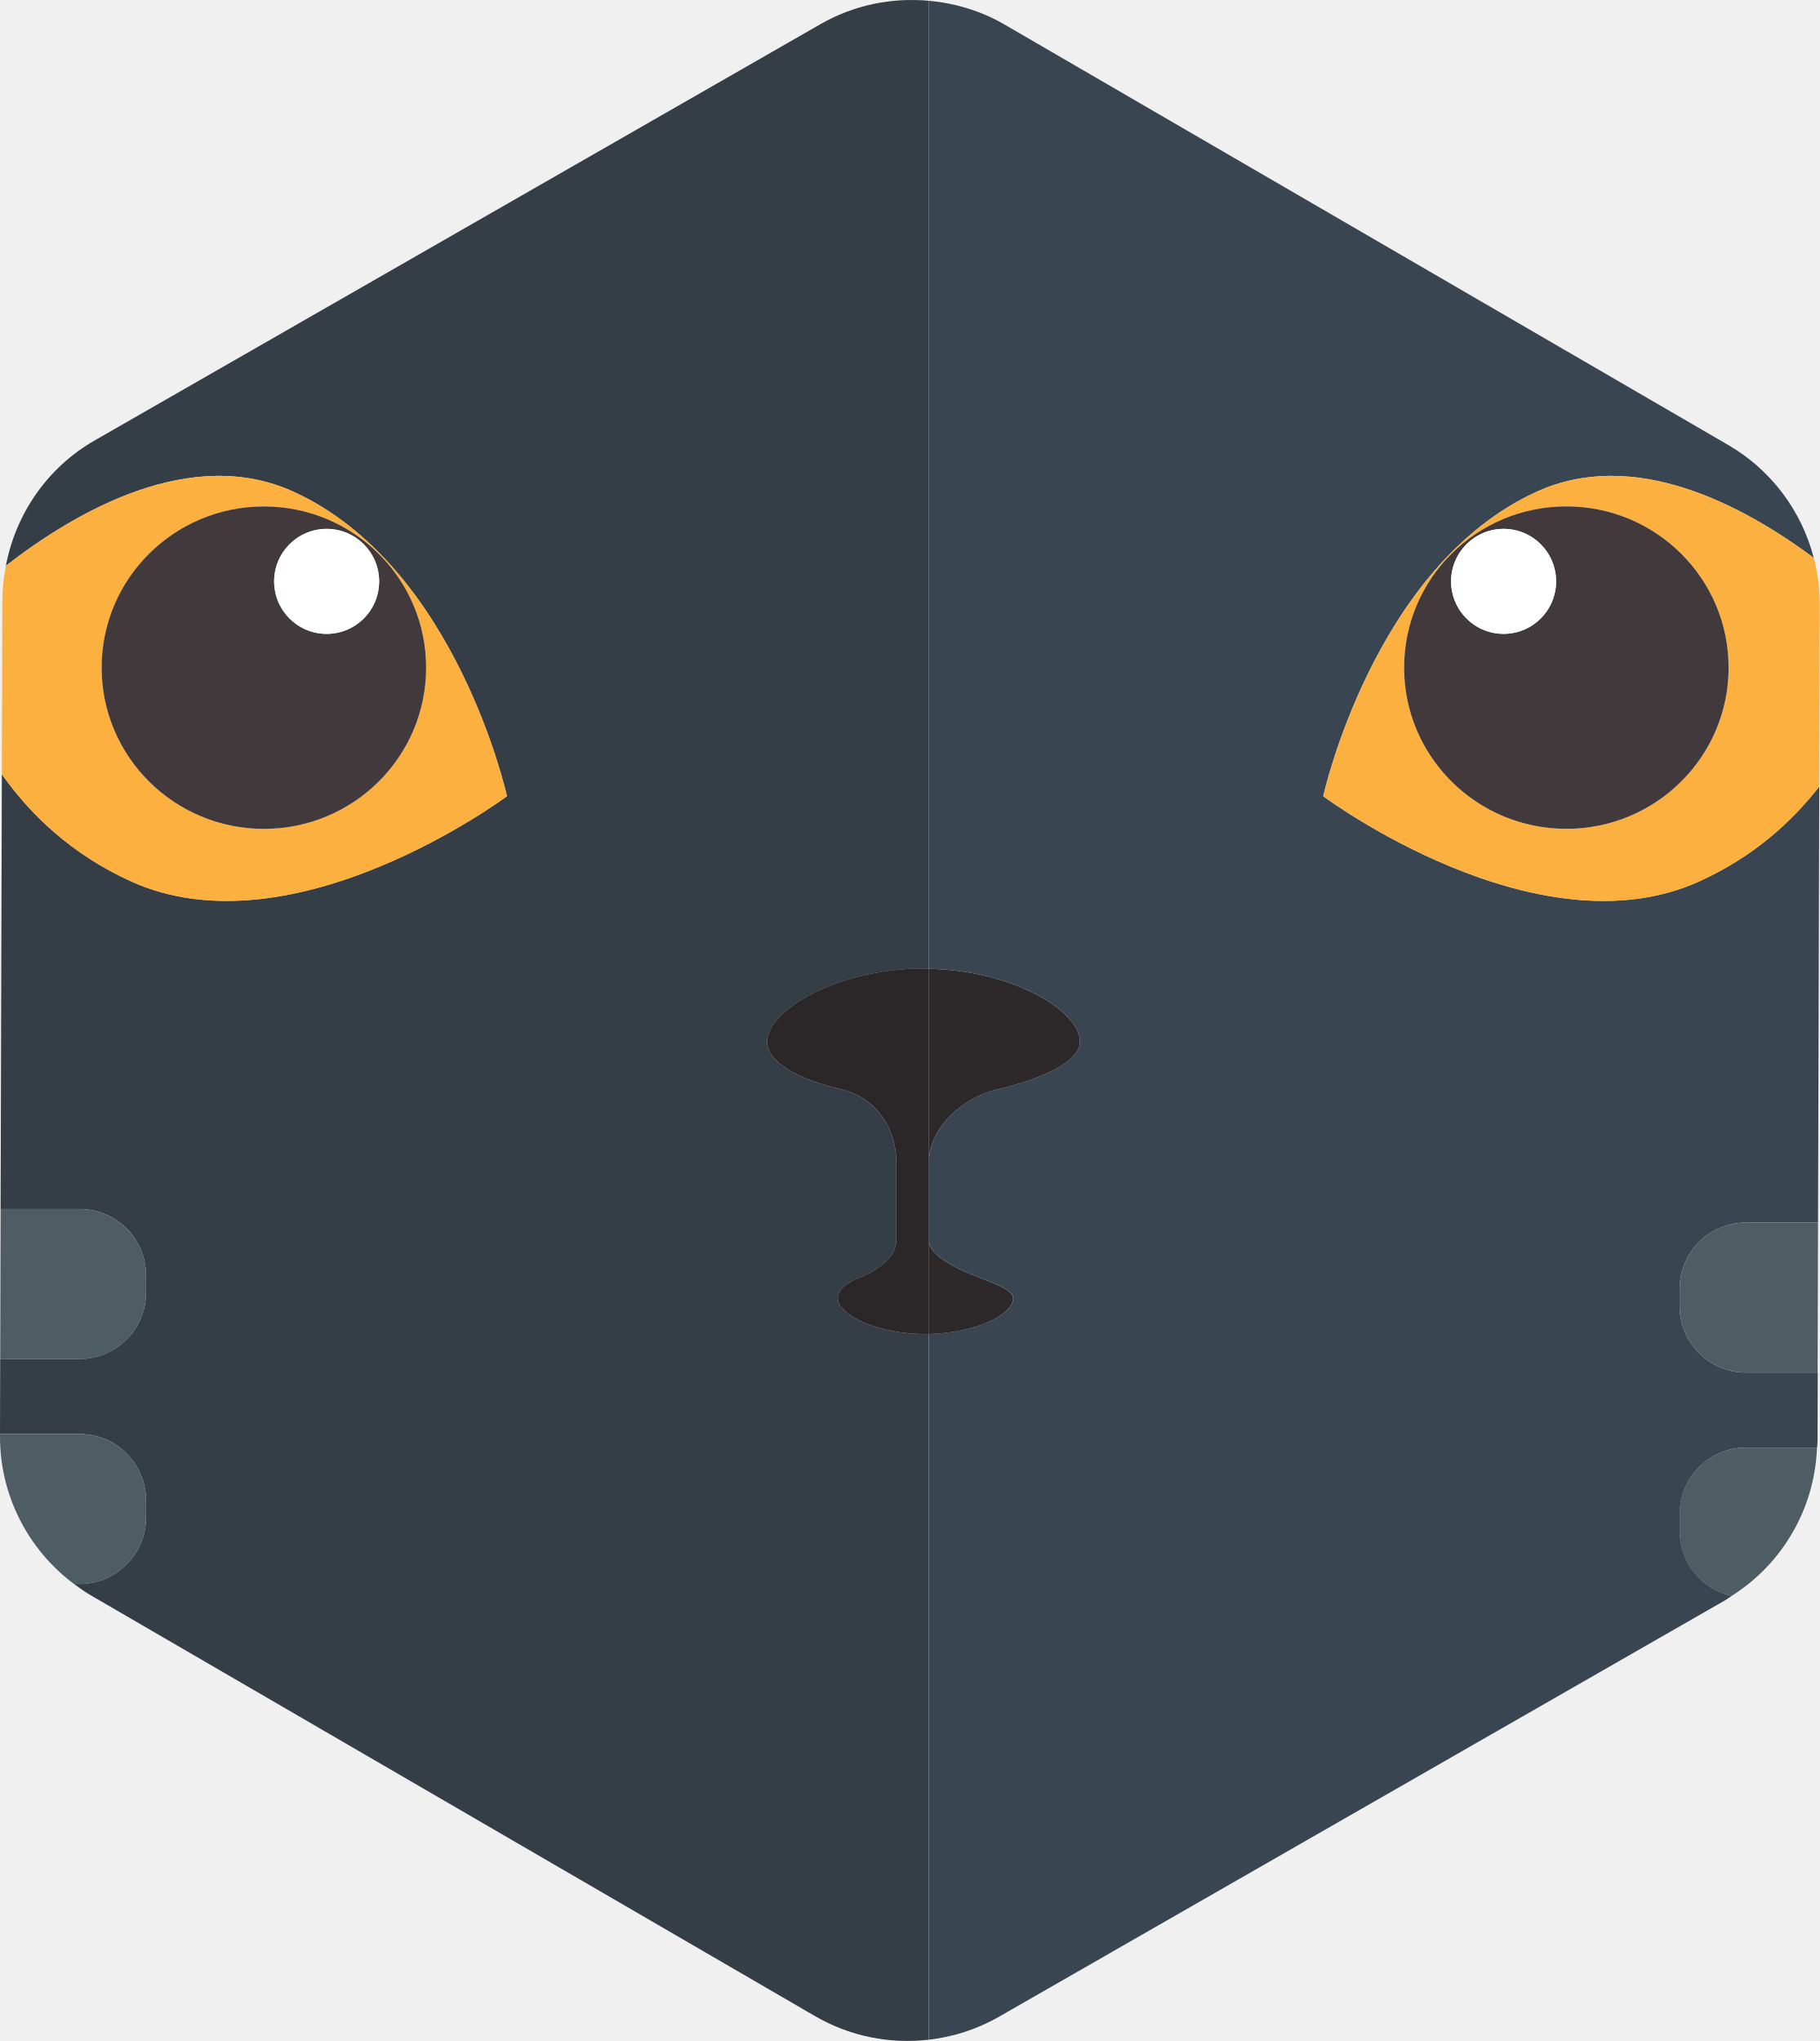
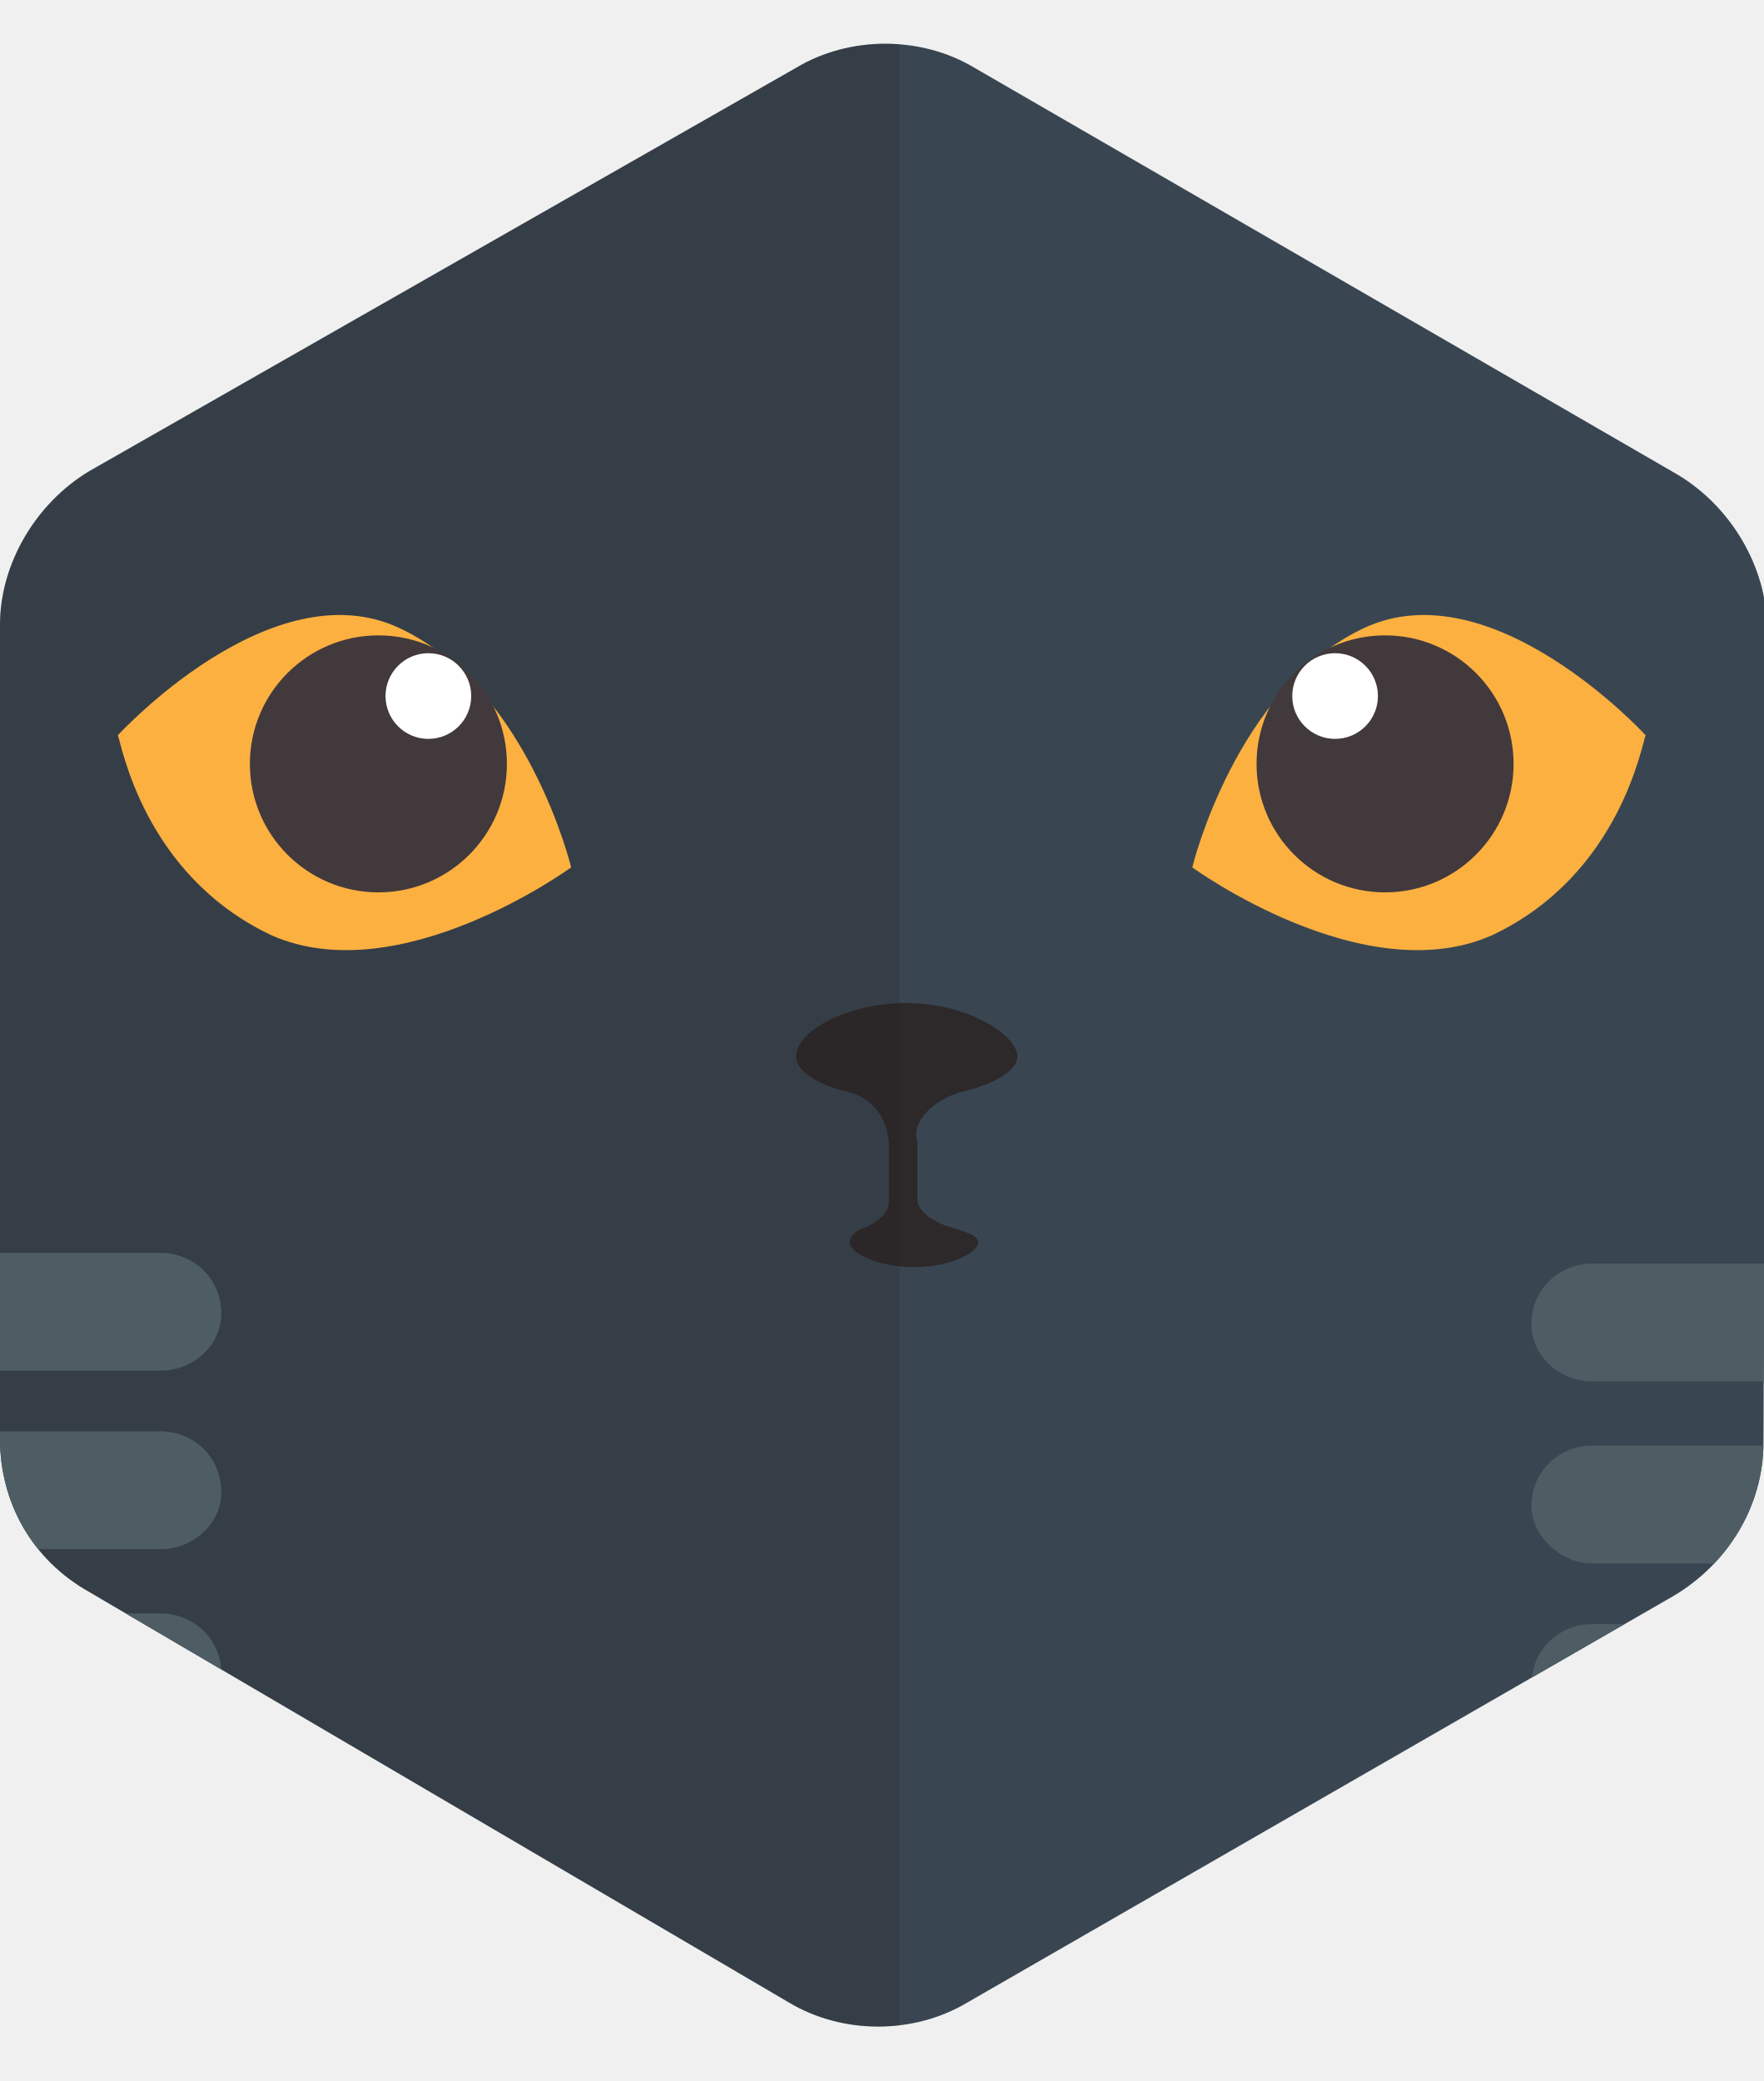
- <svg xmlns="http://www.w3.org/2000/svg" version="1.1" id="Layer_1" x="0px" y="0px" viewBox="0 0 43.667 48.982" style="enable-background:new 0 0 43.667 48.982;" xml:space="preserve">
+ <svg xmlns="http://www.w3.org/2000/svg" xmlns:xlink="http://www.w3.org/1999/xlink" version="1.1" id="Layer_1" x="0px" y="0px" viewBox="0 0 49.4 58.3" style="enable-background:new 0 0 49.4 58.3;" xml:space="preserve">
  <style type="text/css">
- 	.st0{fill:#394651;}
- 	.st1{fill:#2D2829;}
- 	.st2{opacity:0.2;fill:#231F20;}
- 	.st3{fill:#4D5D63;}
- 	.st4{fill:#FBB040;}
- 	.st5{fill:#42393C;}
- 	.st6{fill:#FFFFFF;}
+ 	.st0{clip-path:url(#SVGID_2_);}
+ 	.st1{fill:#394651;}
+ 	.st2{fill:#FCFCFC;}
+ 	.st3{clip-path:url(#SVGID_2_);fill:#2D2829;}
+ 	.st4{opacity:0.2;clip-path:url(#SVGID_2_);fill:#231F20;}
+ 	.st5{fill:#4D5D63;}
+ 	.st6{fill:#FBB040;}
+ 	.st7{fill:#42393C;}
+ 	.st8{fill:#FFFFFF;}
</style>
  <g>
-     <path class="st0" d="M25.915,24.998c0,0.481-0.93,0.903-1.972,1.141c-0.823,0.188-1.653,0.915-1.653,1.759v1.864   c0,0.403,0.785,0.732,1.224,0.902c0.337,0.131,0.799,0.302,0.799,0.49c0,0.4-0.911,0.839-2.022,0.859v16.938   c0.584-0.068,1.157-0.251,1.684-0.553l17.421-9.993c0.056-0.032,0.105-0.072,0.16-0.106   c-0.714-0.157-1.249-0.792-1.249-1.553v-0.415c0-0.879,0.713-1.592,1.592-1.592h1.704   c0.002-0.05,0.01-0.099,0.01-0.149l0.005-1.651H41.896c-0.879,0-1.592-0.713-1.592-1.592v-0.415   c0-0.879,0.713-1.592,1.592-1.592h1.729l0.029-10.464c-0.668,0.858-1.586,1.688-2.871,2.273   c-3.908,1.782-9.031-2.041-9.031-2.041s1.212-5.525,5.12-7.307c2.335-1.065,4.933,0.309,6.651,1.588   c-0.292-1.127-1.02-2.11-2.053-2.71L24.107,0.59c-0.566-0.329-1.187-0.514-1.817-0.571v23.232   C24.32,23.288,25.915,24.267,25.915,24.998z" />
-     <path class="st1" d="M24.311,31.155c0-0.188-0.462-0.36-0.799-0.49c-0.438-0.17-1.224-0.499-1.224-0.902v2.252   C23.401,31.994,24.311,31.555,24.311,31.155z" />
-     <path class="st1" d="M23.943,26.14c1.042-0.239,1.972-0.66,1.972-1.141c0-0.731-1.595-1.711-3.626-1.748v4.648   C22.289,27.054,23.12,26.328,23.943,26.14z" />
-     <path class="st0" d="M22.289,32.014c-0.026,0-0.05,0.004-0.076,0.004c-1.146,0-2.11-0.453-2.11-0.862   c0-0.188,0.179-0.36,0.514-0.49c0.436-0.169,0.891-0.497,0.891-0.897v-1.87c0-0.844-0.511-1.57-1.333-1.759   c-1.04-0.239-1.769-0.66-1.769-1.141c0-0.746,1.679-1.755,3.766-1.755c0.04,0,0.076,0.006,0.116,0.007V0.019   c-0.888-0.081-1.796,0.1-2.596,0.559L2.273,10.57c-1.129,0.647-1.893,1.754-2.131,3.006   c1.709-1.325,4.454-2.892,6.903-1.775c3.907,1.782,5.12,7.307,5.12,7.307s-5.123,3.823-9.03,2.041   c-1.43-0.652-2.41-1.606-3.09-2.566L0.015,29.015h1.897c0.879,0,1.592,0.713,1.592,1.592v0.415   c0,0.879-0.713,1.592-1.592,1.592H0.005l-0.005,1.8h1.912c0.879,0,1.592,0.713,1.592,1.592v0.415   c0,0.879-0.713,1.592-1.592,1.592H1.776c0.135,0.1,0.272,0.197,0.419,0.282l17.364,10.09   c0.838,0.487,1.797,0.674,2.729,0.565V32.014z" />
-     <path class="st2" d="M22.289,32.014c-0.026,0-0.05,0.004-0.076,0.004c-1.146,0-2.11-0.453-2.11-0.862   c0-0.188,0.179-0.36,0.514-0.49c0.436-0.169,0.891-0.497,0.891-0.897v-1.87c0-0.844-0.511-1.57-1.333-1.759   c-1.04-0.239-1.769-0.66-1.769-1.141c0-0.746,1.679-1.755,3.766-1.755c0.04,0,0.076,0.006,0.116,0.007V0.019   c-0.888-0.081-1.796,0.1-2.596,0.559L2.273,10.57c-1.129,0.647-1.893,1.754-2.131,3.006   c1.709-1.325,4.454-2.892,6.903-1.775c3.907,1.782,5.12,7.307,5.12,7.307s-5.123,3.823-9.03,2.041   c-1.43-0.652-2.41-1.606-3.09-2.566L0.015,29.015h1.897c0.879,0,1.592,0.713,1.592,1.592v0.415   c0,0.879-0.713,1.592-1.592,1.592H0.005l-0.005,1.8h1.912c0.879,0,1.592,0.713,1.592,1.592v0.415   c0,0.879-0.713,1.592-1.592,1.592H1.776c0.135,0.1,0.272,0.197,0.419,0.282l17.364,10.09   c0.838,0.487,1.797,0.674,2.729,0.565V32.014z" />
-     <path class="st1" d="M22.289,27.898v-4.648c-0.04-0.001-0.076-0.007-0.116-0.007c-2.087,0-3.766,1.009-3.766,1.755   c0,0.481,0.729,0.902,1.769,1.141c0.823,0.189,1.333,0.915,1.333,1.759v1.87c0,0.4-0.455,0.728-0.891,0.897   c-0.336,0.131-0.514,0.302-0.514,0.49c0,0.409,0.963,0.862,2.11,0.862c0.026,0,0.05-0.003,0.076-0.004v-2.252   V27.898z" />
-     <path class="st2" d="M22.289,27.898v-4.648c-0.04-0.001-0.076-0.007-0.116-0.007c-2.087,0-3.766,1.009-3.766,1.755   c0,0.481,0.729,0.902,1.769,1.141c0.823,0.189,1.333,0.915,1.333,1.759v1.87c0,0.4-0.455,0.728-0.891,0.897   c-0.336,0.131-0.514,0.302-0.514,0.49c0,0.409,0.963,0.862,2.11,0.862c0.026,0,0.05-0.003,0.076-0.004v-2.252   V27.898z" />
-     <path class="st3" d="M3.504,31.023v-0.415c0-0.879-0.713-1.592-1.592-1.592H0.015l-0.01,3.6h1.907   C2.791,32.615,3.504,31.902,3.504,31.023z" />
-     <path class="st3" d="M3.504,36.422v-0.415c0-0.879-0.713-1.592-1.592-1.592H0L0,34.469   c-0.004,1.406,0.665,2.716,1.776,3.545h0.136C2.791,38.014,3.504,37.301,3.504,36.422z" />
-     <path class="st3" d="M40.304,30.932v0.415c0,0.879,0.713,1.592,1.592,1.592h1.719l0.01-3.6H41.896   C41.017,29.34,40.304,30.053,40.304,30.932z" />
-     <path class="st3" d="M40.304,36.332v0.415c0,0.761,0.535,1.396,1.249,1.553c1.228-0.777,1.994-2.106,2.047-3.56   H41.896C41.017,34.739,40.304,35.452,40.304,36.332z" />
-     <path class="st4" d="M36.873,11.801c-3.907,1.782-5.12,7.307-5.12,7.307s5.123,3.823,9.031,2.041   c1.284-0.586,2.203-1.415,2.871-2.273l0.012-4.368c0.001-0.382-0.049-0.757-0.143-1.118   C41.805,12.111,39.207,10.736,36.873,11.801z M41.479,16.022c0,2.137-1.743,3.869-3.893,3.869   c-2.15,0-3.893-1.732-3.893-3.869s1.743-3.869,3.893-3.869C39.736,12.153,41.479,13.885,41.479,16.022z" />
-     <path class="st5" d="M33.693,16.022c0,2.137,1.743,3.869,3.893,3.869c2.15,0,3.893-1.732,3.893-3.869   s-1.743-3.869-3.893-3.869C35.436,12.153,33.693,13.885,33.693,16.022z M36.08,15.212   c-0.696,0-1.26-0.564-1.26-1.26c0-0.696,0.564-1.26,1.26-1.26c0.696,0,1.26,0.564,1.26,1.26   C37.34,14.648,36.776,15.212,36.08,15.212z" />
-     <circle class="st6" cx="36.08" cy="13.952" r="1.26" />
-     <path class="st4" d="M3.135,21.149c3.907,1.782,9.03-2.041,9.03-2.041s-1.212-5.525-5.12-7.307   c-2.449-1.117-5.194,0.45-6.903,1.775c-0.05,0.265-0.086,0.534-0.086,0.809l-0.012,4.198   C0.725,19.544,1.704,20.497,3.135,21.149z M6.332,12.153c2.15,0,3.893,1.732,3.893,3.869   s-1.743,3.869-3.893,3.869S2.439,18.159,2.439,16.022S4.182,12.153,6.332,12.153z" />
-     <path class="st5" d="M6.332,19.892c2.15,0,3.893-1.732,3.893-3.869s-1.743-3.869-3.893-3.869   S2.439,13.885,2.439,16.022S4.182,19.892,6.332,19.892z M7.838,12.693c0.696,0,1.26,0.564,1.26,1.26   c0,0.696-0.564,1.26-1.26,1.26c-0.696,0-1.26-0.564-1.26-1.26C6.579,13.257,7.143,12.693,7.838,12.693z" />
-     <circle class="st6" cx="7.838" cy="13.952" r="1.26" />
+     <defs>
+       <path id="SVGID_1_" d="M2.5,13.2L22.3,1.9c1.5-0.9,3.5-0.9,5,0L47,13.3c1.5,0.9,2.5,2.6,2.5,4.3l-0.1,22.8c0,1.8-1,3.4-2.5,4.3    L27.1,56.1c-1.5,0.9-3.5,0.9-5,0L2.5,44.6C0.9,43.7,0,42.1,0,40.3L0,17.5C0,15.8,1,14.1,2.5,13.2z" />
+     </defs>
+     <clipPath id="SVGID_2_">
+       <use xlink:href="#SVGID_1_" style="overflow:visible;" />
+     </clipPath>
+     <g id="XMLID_308_" class="st0">
+       <path id="Torso_1_" class="st1" d="M71.6,15.5v3h-7V2c0-5.3-4.4-8.5-10.2-8.5H-3.3c-5.9,0-11.1,3.2-11.1,8.5v52    c0,0.4,0.3,0.8,0.3,1.2c-1.5,0-2.8-0.2-4.3-0.6c-6.2-1.5-10.9-5.9-11.5-10.6c-0.6-4.6,2.7-9.3,9.5-13.1c1.5-0.8,2-2.7,1.2-4.2    c-0.8-1.5-2.7-2-4.2-1.2C-35.7,32.5-36.6,40.6-36,44.9c1,7.3,7.5,13.7,16.2,15.8c2.1,0.5,4.3,0.8,6.4,0.8c1,0,2.1,0.3,3.1,0.2    c1.9,1.5,4.3,2.8,7,2.8h57.6c5.9,0,10.2-5.1,10.2-10.4V41.5h7v4h10v-30H71.6z" />
+       <rect id="Lens_Reflection_1_" x="71.5" y="16.2" class="st2" width="8.2" height="2.1" />
+     </g>
+     <path id="Nose_1_" class="st3" d="M26.9,30.6c0.9-0.2,1.6-0.6,1.6-1c0-0.6-1.4-1.5-3.1-1.5c-1.7,0-3.1,0.8-3.1,1.5   c0,0.4,0.6,0.8,1.5,1c0.7,0.2,1.1,0.8,1.1,1.5v1.6c0,0.3-0.4,0.6-0.7,0.7c-0.3,0.1-0.4,0.3-0.4,0.4c0,0.3,0.8,0.7,1.8,0.7   c1,0,1.8-0.4,1.8-0.7c0-0.2-0.4-0.3-0.7-0.4c-0.4-0.1-1-0.4-1-0.8v-1.6C25.5,31.4,26.2,30.8,26.9,30.6z" />
+     <path id="Shadow_2_" class="st4" d="M25.1-6.5H-3.7c-5.9,0-11.1,3.2-11.1,8.5v52c0,0.4,0.3,0.8,0.3,1.2c-1.5,0-2.8-0.2-4.3-0.6   c-6.2-1.5-10.9-5.9-11.5-10.6c-0.6-4.6,2.7-9.3,9.5-13.1c1.5-0.8,2-2.7,1.2-4.2c-0.8-1.5-2.7-2-4.2-1.2   C-36.1,32.5-37,40.6-36.4,44.9c1,7.3,7.5,13.7,16.2,15.8c2.1,0.5,4.3,0.8,6.4,0.8c1,0,2.1,0.3,3.1,0.2c1.9,1.5,4.3,2.8,7,2.8h28.9   V-6.5z" />
+     <g id="Left_Stripes_1_" class="st0">
+       <path id="XMLID_19_" class="st5" d="M4.5,38.4h-9v-3.3h9c0.9,0,1.7,0.7,1.7,1.7v0C6.2,37.7,5.4,38.4,4.5,38.4z" />
+       <path id="XMLID_18_" class="st5" d="M4.5,43.4h-9v-3.3h9c0.9,0,1.7,0.7,1.7,1.7l0,0C6.2,42.7,5.4,43.4,4.5,43.4z" />
+       <path id="XMLID_6_" class="st5" d="M4.5,48.5h-9v-3.3h9c0.9,0,1.7,0.7,1.7,1.7v0C6.2,47.7,5.4,48.5,4.5,48.5z" />
+     </g>
+     <g id="Right_Stripes_1_" class="st0">
+       <path id="XMLID_7_" class="st5" d="M44.6,38.7h9v-3.3h-9c-0.9,0-1.7,0.7-1.7,1.7v0C42.9,38,43.7,38.7,44.6,38.7z" />
+       <path id="XMLID_8_" class="st5" d="M44.6,43.8h9v-3.3h-9c-0.9,0-1.7,0.7-1.7,1.7v0C42.9,43,43.7,43.8,44.6,43.8z" />
+       <path id="XMLID_10_" class="st5" d="M44.6,48.8h9v-3.3h-9c-0.9,0-1.7,0.7-1.7,1.7l0,0C42.9,48,43.7,48.8,44.6,48.8z" />
+     </g>
+     <g id="Right_Eye_1_" class="st0">
+       <path id="Right_Eye_Outline_1_" class="st6" d="M33.4,24.3c0,0,4.8,3.5,8.4,1.9c3.6-1.7,4.2-5.4,4.3-5.6c0,0-4.3-4.7-7.9-3    S33.4,24.3,33.4,24.3z" />
+       <ellipse id="Right-EyeBall_1_" class="st7" cx="38.8" cy="21.4" rx="3.6" ry="3.6" />
+       <circle id="Right-EyePupil_1_" class="st8" cx="37.4" cy="19.5" r="1.2" />
+     </g>
+     <g id="Left_Eye_1_" class="st0">
+       <path id="Left-Eye_Outline_1_" class="st6" d="M16,24.3c0,0-4.8,3.5-8.4,1.9c-3.6-1.7-4.2-5.4-4.3-5.6c0,0,4.3-4.7,7.9-3    S16,24.3,16,24.3z" />
+       <ellipse id="Left_Eye_Ball_1_" class="st7" cx="10.6" cy="21.4" rx="3.6" ry="3.6" />
+       <circle id="Left-EyePupil_1_" class="st8" cx="12" cy="19.5" r="1.2" />
+     </g>
  </g>
-   <g>
- </g>
-   <g>
- </g>
-   <g>
- </g>
-   <g>
- </g>
-   <g>
- </g>
-   <g>
- </g>
-   <g>
- </g>
-   <g>
- </g>
-   <g>
- </g>
-   <g>
- </g>
-   <g>
- </g>
-   <g>
- </g>
-   <g>
- </g>
-   <g>
- </g>
-   <g>
- </g>
</svg>
